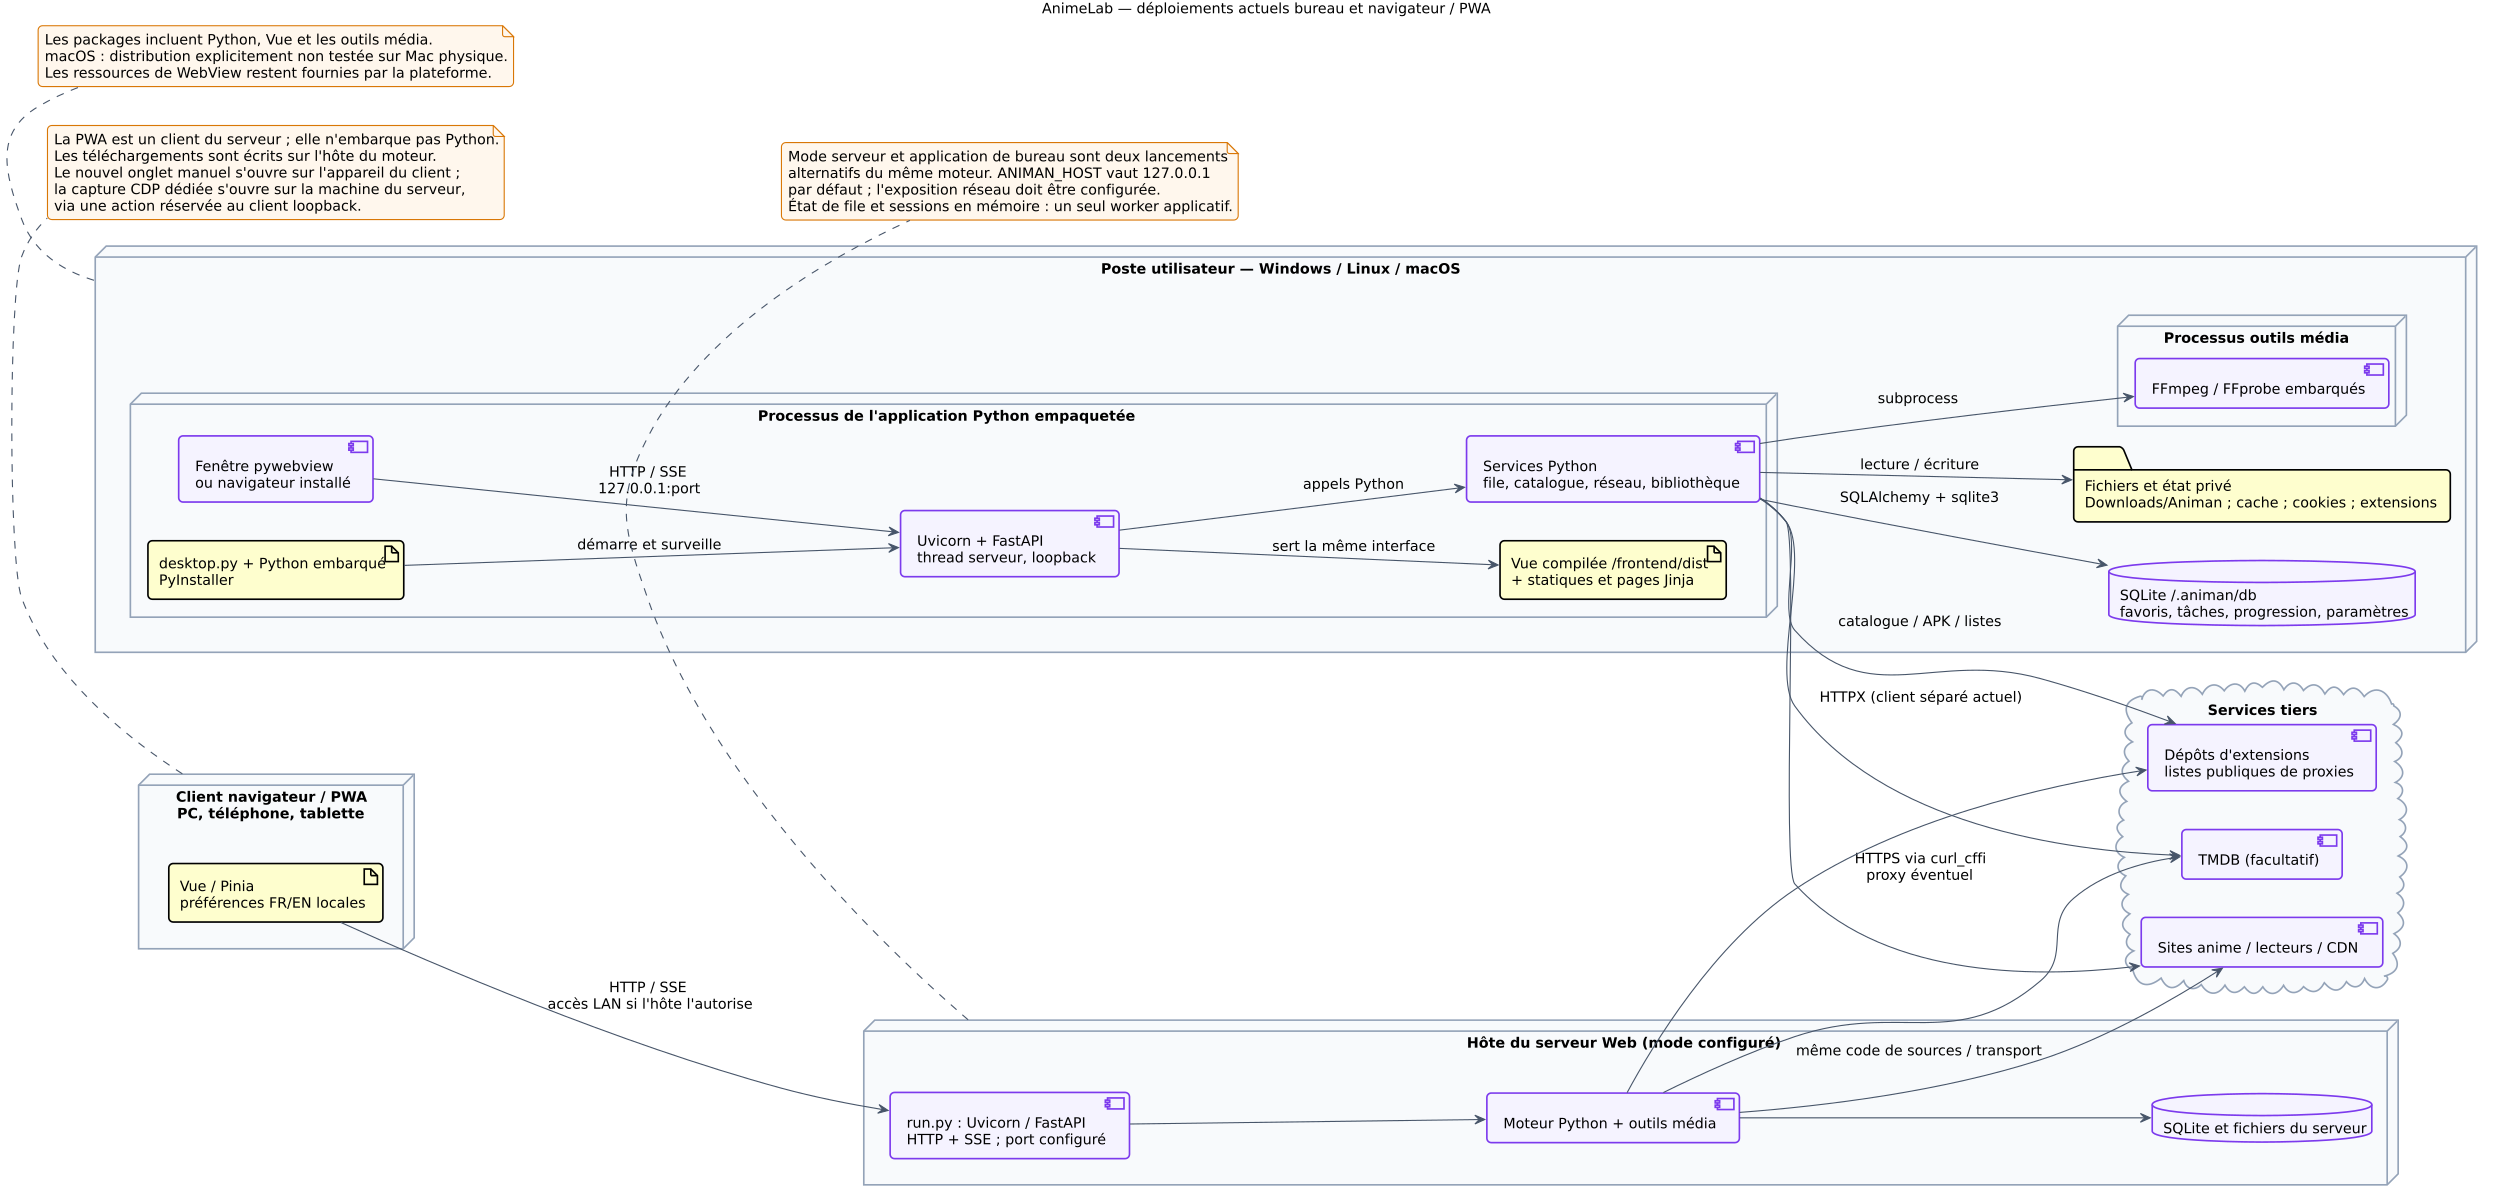
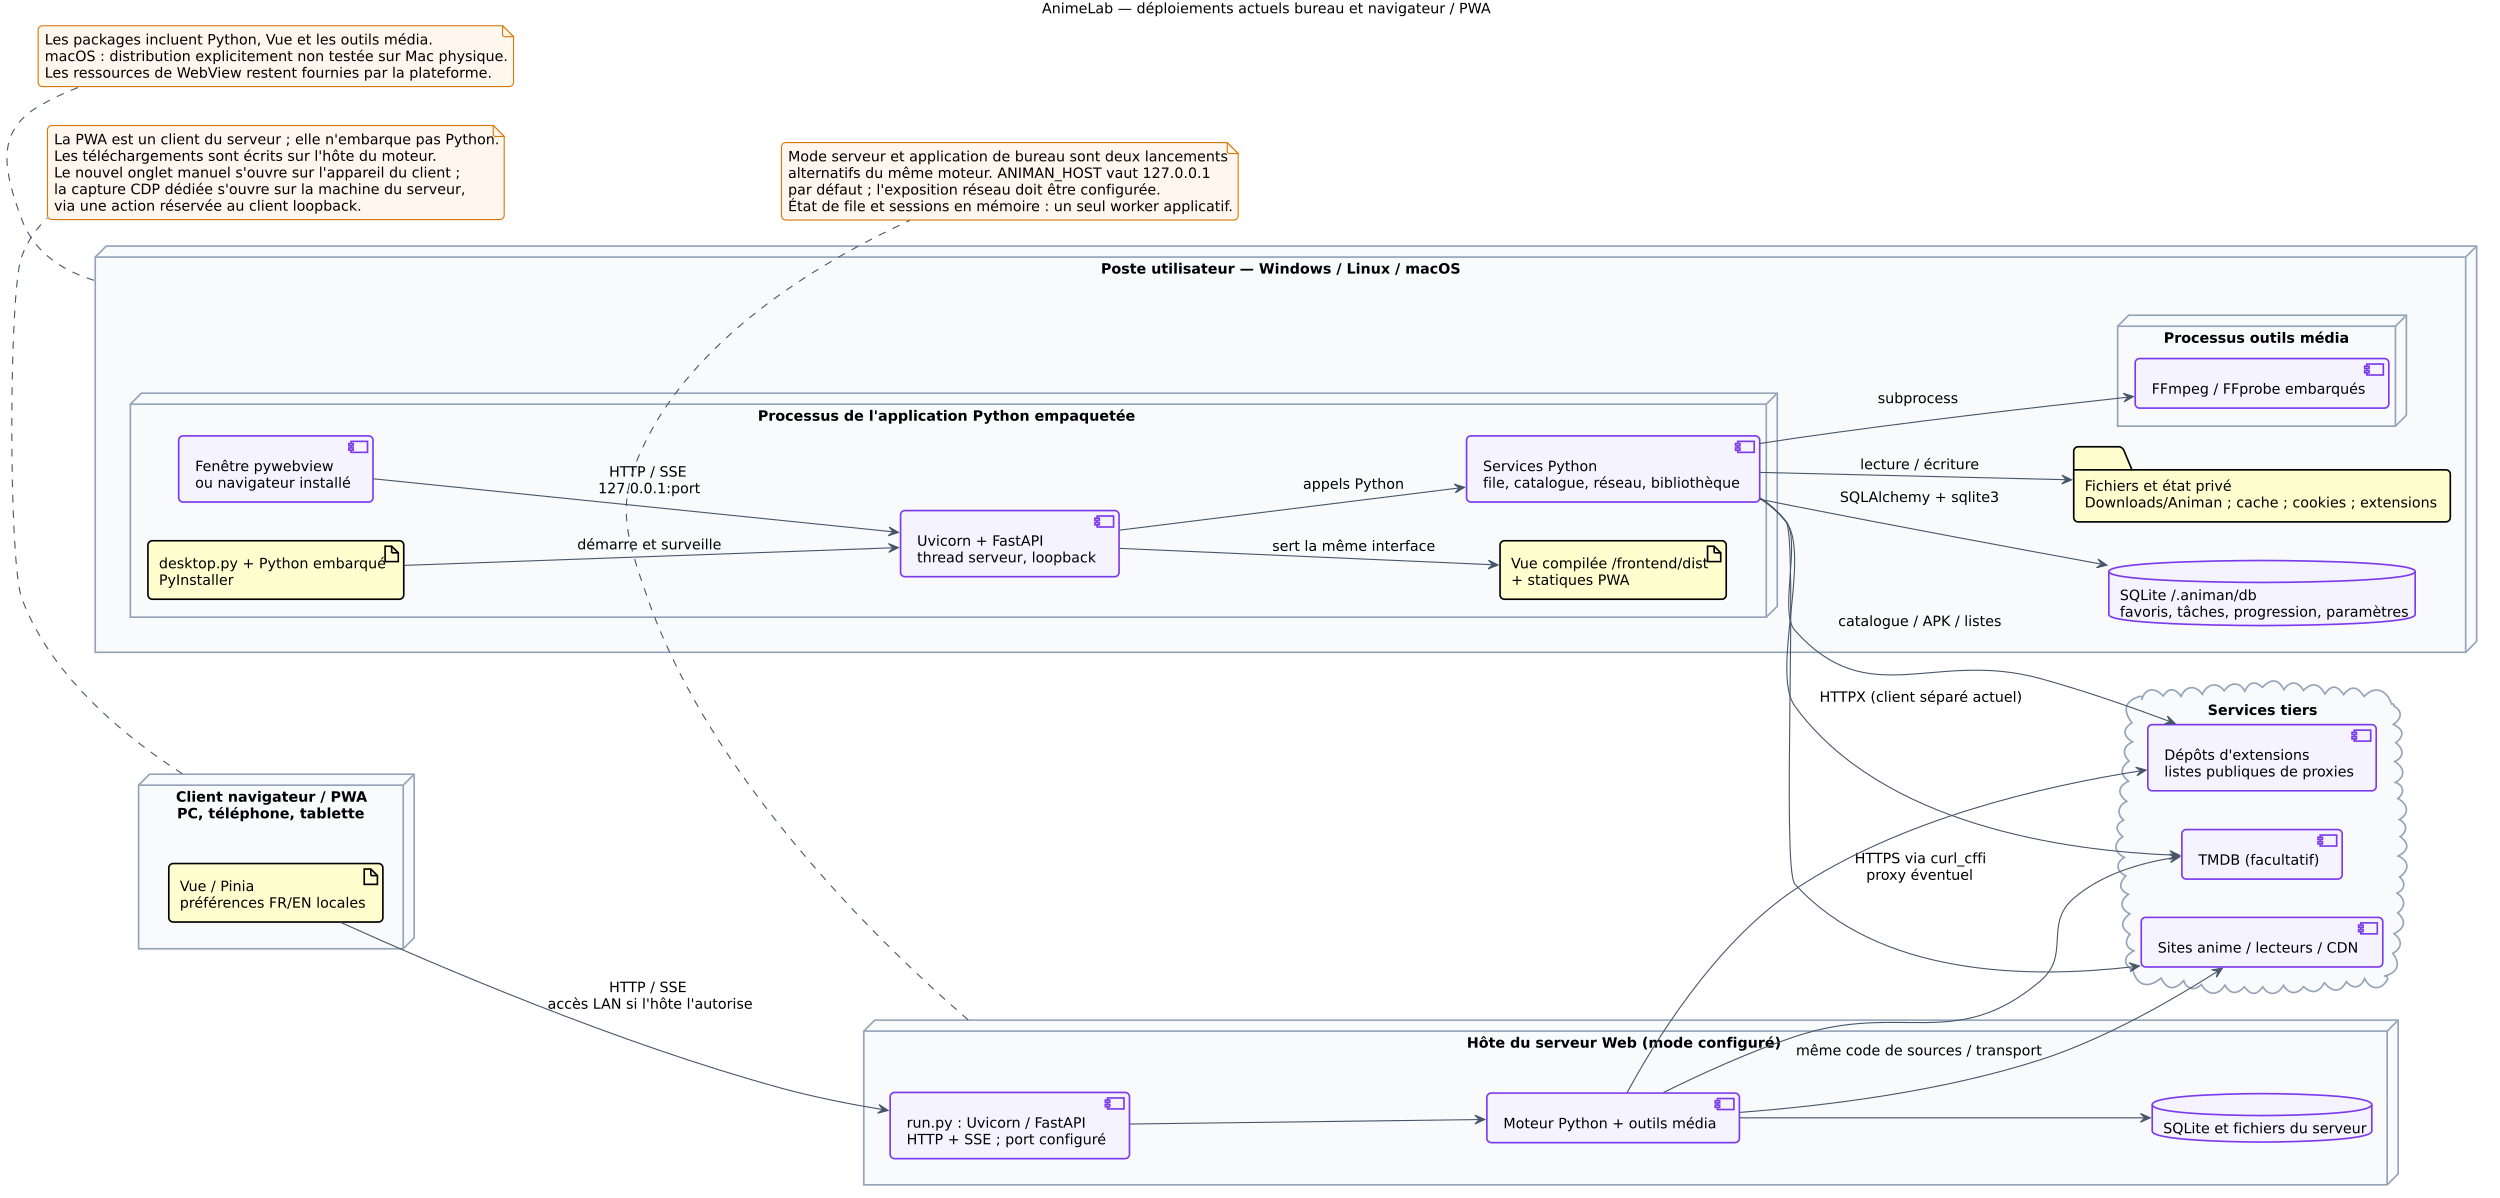
<svg xmlns="http://www.w3.org/2000/svg" contentScriptType="application/ecmascript" contentStyleType="text/css" height="1091px" preserveAspectRatio="none" style="width:2277px;height:1091px;" version="1.1" viewBox="0 0 2277 1091" width="2277px" zoomAndPan="magnify">
  <defs />
  <g>
    <text fill="#000000" font-family="DejaVu Sans" font-size="13" lengthAdjust="spacingAndGlyphs" textLength="400" x="949" y="12.067">AnimeLab — déploiements actuels bureau et navigateur / PWA</text>
    <polygon fill="#F8FAFC" points="86.74,234.133,96.74,224.133,2255.74,224.133,2255.74,584.133,2245.74,594.133,86.74,594.133,86.74,234.133" style="stroke: #94A3B8; stroke-width: 1.5;" />
    <line style="stroke: #94A3B8; stroke-width: 1.5;" x1="2245.74" x2="2254.74" y1="234.133" y2="225.133" />
    <line style="stroke: #94A3B8; stroke-width: 1.5;" x1="86.74" x2="2245.74" y1="234.133" y2="234.133" />
    <line style="stroke: #94A3B8; stroke-width: 1.5;" x1="2245.74" x2="2245.74" y1="234.133" y2="594.133" />
    <text fill="#000000" font-family="DejaVu Sans" font-size="13" font-weight="bold" lengthAdjust="spacingAndGlyphs" textLength="329" x="1002.74" y="249.2">Poste utilisateur — Windows / Linux / macOS</text>
    <polygon fill="#F8FAFC" points="118.74,368.133,128.74,358.133,1618.74,358.133,1618.74,552.133,1608.74,562.133,118.74,562.133,118.74,368.133" style="stroke: #94A3B8; stroke-width: 1.5;" />
    <line style="stroke: #94A3B8; stroke-width: 1.5;" x1="1608.74" x2="1617.74" y1="368.133" y2="359.133" />
    <line style="stroke: #94A3B8; stroke-width: 1.5;" x1="118.74" x2="1608.74" y1="368.133" y2="368.133" />
    <line style="stroke: #94A3B8; stroke-width: 1.5;" x1="1608.74" x2="1608.74" y1="368.133" y2="562.133" />
    <text fill="#000000" font-family="DejaVu Sans" font-size="13" font-weight="bold" lengthAdjust="spacingAndGlyphs" textLength="349" x="690.24" y="383.2">Processus de l'application Python empaquetée</text>
    <polygon fill="#F8FAFC" points="1928.74,297.133,1938.74,287.133,2191.74,287.133,2191.74,378.133,2181.74,388.133,1928.74,388.133,1928.74,297.133" style="stroke: #94A3B8; stroke-width: 1.5;" />
    <line style="stroke: #94A3B8; stroke-width: 1.5;" x1="2181.74" x2="2190.74" y1="297.133" y2="288.133" />
    <line style="stroke: #94A3B8; stroke-width: 1.5;" x1="1928.74" x2="2181.74" y1="297.133" y2="297.133" />
    <line style="stroke: #94A3B8; stroke-width: 1.5;" x1="2181.74" x2="2181.74" y1="297.133" y2="388.133" />
    <text fill="#000000" font-family="DejaVu Sans" font-size="13" font-weight="bold" lengthAdjust="spacingAndGlyphs" textLength="171" x="1970.74" y="312.2">Processus outils média</text>
    <polygon fill="#F8FAFC" points="126.24,715.133,136.24,705.133,377.24,705.133,377.24,854.133,367.24,864.133,126.24,864.133,126.24,715.133" style="stroke: #94A3B8; stroke-width: 1.5;" />
    <line style="stroke: #94A3B8; stroke-width: 1.5;" x1="367.24" x2="376.24" y1="715.133" y2="706.133" />
    <line style="stroke: #94A3B8; stroke-width: 1.5;" x1="126.24" x2="367.24" y1="715.133" y2="715.133" />
    <line style="stroke: #94A3B8; stroke-width: 1.5;" x1="367.24" x2="367.24" y1="715.133" y2="864.133" />
    <text fill="#000000" font-family="DejaVu Sans" font-size="13" font-weight="bold" lengthAdjust="spacingAndGlyphs" textLength="175" x="160.24" y="730.2">Client navigateur / PWA</text>
    <text fill="#000000" font-family="DejaVu Sans" font-size="13" font-weight="bold" lengthAdjust="spacingAndGlyphs" textLength="173" x="161.24" y="745.332">PC, téléphone, tablette</text>
    <polygon fill="#F8FAFC" points="786.74,939.133,796.74,929.133,2184.24,929.133,2184.24,1069.133,2174.24,1079.133,786.74,1079.133,786.74,939.133" style="stroke: #94A3B8; stroke-width: 1.5;" />
    <line style="stroke: #94A3B8; stroke-width: 1.5;" x1="2174.24" x2="2183.24" y1="939.133" y2="930.133" />
    <line style="stroke: #94A3B8; stroke-width: 1.5;" x1="786.74" x2="2174.24" y1="939.133" y2="939.133" />
    <line style="stroke: #94A3B8; stroke-width: 1.5;" x1="2174.24" x2="2174.24" y1="939.133" y2="1079.133" />
    <text fill="#000000" font-family="DejaVu Sans" font-size="13" font-weight="bold" lengthAdjust="spacingAndGlyphs" textLength="291" x="1335.99" y="954.2">Hôte du serveur Web (mode configuré)</text>
    <path d="M1950.531,637.319 C1954.139,625.709 1963.176,626.303 1970.165,633.854 C1975.962,625.49 1981.068,627.148 1986.573,634.164 C1990.819,624.166 1999.871,623.874 2005.875,632.325 C2010.126,623.276 2018.74,620.35 2025.838,629.138 C2030.989,621.694 2039.694,620.195 2044.569,629.447 C2048.474,621.491 2053.57,619.557 2060.606,625.947 C2068.05,618.436 2074.816,617.495 2080.175,628.188 C2085.581,619.691 2093.247,620.318 2097.984,628.886 C2105.705,620.783 2112.554,622.755 2117.521,631.989 C2123.727,623.084 2129.004,624.372 2134.571,632.625 C2141.765,623.361 2147.764,625.978 2153.304,634.38 C2163.502,623.284 2174.286,629.169 2178.24,641.133 C2179.798,640.744 2180.41,641.376 2180.265,642.918 C2189.142,648.121 2186.975,654.874 2179.964,659.794 C2188.921,664.088 2190.519,669.895 2182.106,676.427 C2188.754,681.547 2190.6,689.364 2181.141,693.579 C2189.245,698.637 2191.961,707.041 2181.716,712.652 C2189.642,715.328 2190.261,722.467 2183.959,727.319 C2192.671,731.783 2195.416,740.683 2185.36,746.517 C2192.765,750.091 2192.724,757.749 2186.047,761.949 C2195.12,768.649 2193.573,774.71 2184.34,779.643 C2194.772,784.296 2194.374,792.668 2185.728,798.71 C2191.409,804.303 2190.318,810.015 2183.297,813.524 C2190.828,818.731 2191.357,825.713 2183.927,831.446 C2192.45,839.441 2189.725,845.651 2180.51,850.458 C2188.545,856.332 2187.888,863.514 2179.333,868.292 C2187.28,878.833 2183.144,886.3 2171.24,889.133 C2173.486,888.464 2174.851,889.723 2174.592,891.991 C2168.686,902.707 2158.9,901.654 2153.664,891.324 C2150.284,899.856 2143.189,901.412 2137.129,894.128 C2131.074,904.918 2124.036,903.327 2117.006,895.162 C2112.118,904.059 2105.921,905.77 2098.079,898.654 C2092.438,906.082 2084.481,905.866 2079.878,897.461 C2075.072,905.608 2067.046,908.271 2060.972,898.823 C2055.145,906.915 2050.003,906.454 2044.177,898.822 C2037.768,905.516 2031.578,906.154 2026.502,897.307 C2019.832,907.364 2011.101,906.791 2004.93,896.771 C1999.114,902.473 1991.612,901.553 1988.974,893.17 C1981.189,901.564 1973.93,902.357 1968.357,890.875 C1955.992,900.931 1945.915,898.036 1942.24,882.133 C1943.266,882.452 1943.552,883.07 1942.829,883.955 C1933.416,878.482 1933.821,870.936 1943.397,866.066 C1936.046,863.289 1934.739,856.543 1939.988,850.928 C1930.582,844.893 1931.726,838.479 1939.833,832.299 C1930.77,827.921 1930.429,820.18 1938.566,814.572 C1929.169,810.37 1930.166,804.122 1936.135,797.705 C1927.522,793.851 1926.509,786.055 1934.797,780.859 C1925.334,776.486 1924.591,767.864 1933.333,762.071 C1927.249,756.886 1925.664,751.292 1934.205,746.95 C1927.276,741.149 1929.432,733.305 1937.023,729.905 C1928.612,723.457 1928.319,716.415 1938.614,711.592 C1931.194,705.437 1930.752,699.036 1939.075,693.278 C1932.778,686.438 1933.563,679.855 1942.253,675.729 C1933.878,670.676 1932.817,663.93 1941.752,658.377 C1933.262,646.964 1934.801,638.464 1949.24,634.133 C1951.341,634.284 1951.858,635.778 1950.531,637.319 " fill="#F8FAFC" style="stroke: #94A3B8; stroke-width: 1.5;" />
    <text fill="#000000" font-family="DejaVu Sans" font-size="13" font-weight="bold" lengthAdjust="spacingAndGlyphs" textLength="99" x="2010.74" y="651.2">Services tiers</text>
    <path d="M1920.74,520.503 C1920.74,510.503 2060.24,510.503 2060.24,510.503 C2060.24,510.503 2199.74,510.503 2199.74,520.503 L2199.74,559.768 C2199.74,569.768 2060.24,569.768 2060.24,569.768 C2060.24,569.768 1920.74,569.768 1920.74,559.768 L1920.74,520.503 " fill="#F5F3FF" style="stroke: #7C3AED; stroke-width: 1.5;" />
    <path d="M1920.74,520.503 C1920.74,530.503 2060.24,530.503 2060.24,530.503 C2060.24,530.503 2199.74,530.503 2199.74,520.503 " fill="none" style="stroke: #7C3AED; stroke-width: 1.5;" />
    <text fill="#000000" font-family="DejaVu Sans" font-size="13" lengthAdjust="spacingAndGlyphs" textLength="122" x="1930.74" y="546.57">SQLite /.animan/db</text>
    <text fill="#000000" font-family="DejaVu Sans" font-size="13" lengthAdjust="spacingAndGlyphs" textLength="259" x="1930.74" y="561.702">favoris, tâches, progression, paramètres</text>
    <path d="M1892.74,406.933 L1930.74,406.933 A6,6 0 0 1 1934.74,410.933 L1941.74,427.933 L2227.74,427.933 A4,4 0 0 1 2231.74,431.933 L2231.74,471.331 A4,4 0 0 1 2227.74,475.331 L1892.74,475.331 A4,4 0 0 1 1888.74,471.331 L1888.74,410.933 A4,4 0 0 1 1892.74,406.933 " fill="#FEFECE" style="stroke: #000000; stroke-width: 1.5;" />
    <line style="stroke: #000000; stroke-width: 1.5;" x1="1888.74" x2="1941.74" y1="427.933" y2="427.933" />
    <text fill="#000000" font-family="DejaVu Sans" font-size="13" lengthAdjust="spacingAndGlyphs" textLength="130" x="1898.74" y="447">Fichiers et état privé</text>
    <text fill="#000000" font-family="DejaVu Sans" font-size="13" lengthAdjust="spacingAndGlyphs" textLength="313" x="1898.74" y="462.132">Downloads/Animan ; cache ; cookies ; extensions</text>
    <rect fill="#FEFECE" height="53.266" rx="4" ry="4" style="stroke: #000000; stroke-width: 1.5;" width="233" x="134.74" y="492.503" />
    <polygon fill="#FEFECE" points="350.74,497.503,350.74,511.503,362.74,511.503,362.74,503.503,356.74,497.503,350.74,497.503" style="stroke: #000000; stroke-width: 1.5;" />
    <line style="stroke: #000000; stroke-width: 1.5;" x1="356.74" x2="356.74" y1="497.503" y2="503.503" />
    <line style="stroke: #000000; stroke-width: 1.5;" x1="362.74" x2="356.74" y1="503.503" y2="503.503" />
    <text fill="#000000" font-family="DejaVu Sans" font-size="13" lengthAdjust="spacingAndGlyphs" textLength="203" x="144.74" y="517.57">desktop.py + Python embarqué</text>
    <text fill="#000000" font-family="DejaVu Sans" font-size="13" lengthAdjust="spacingAndGlyphs" textLength="65" x="144.74" y="532.702">PyInstaller</text>
    <rect fill="#F5F3FF" height="60.266" rx="4" ry="4" style="stroke: #7C3AED; stroke-width: 1.5;" width="177" x="162.74" y="397.003" />
    <rect fill="#F5F3FF" height="10" style="stroke: #7C3AED; stroke-width: 1.5;" width="15" x="319.74" y="402.003" />
    <rect fill="#F5F3FF" height="2" style="stroke: #7C3AED; stroke-width: 1.5;" width="4" x="317.74" y="404.003" />
    <rect fill="#F5F3FF" height="2" style="stroke: #7C3AED; stroke-width: 1.5;" width="4" x="317.74" y="408.003" />
    <text fill="#000000" font-family="DejaVu Sans" font-size="13" lengthAdjust="spacingAndGlyphs" textLength="120" x="177.74" y="429.07">Fenêtre pywebview</text>
    <text fill="#000000" font-family="DejaVu Sans" font-size="13" lengthAdjust="spacingAndGlyphs" textLength="137" x="177.74" y="444.202">ou navigateur installé</text>
    <rect fill="#F5F3FF" height="60.266" rx="4" ry="4" style="stroke: #7C3AED; stroke-width: 1.5;" width="199" x="820.24" y="465.003" />
    <rect fill="#F5F3FF" height="10" style="stroke: #7C3AED; stroke-width: 1.5;" width="15" x="999.24" y="470.003" />
    <rect fill="#F5F3FF" height="2" style="stroke: #7C3AED; stroke-width: 1.5;" width="4" x="997.24" y="472.003" />
    <rect fill="#F5F3FF" height="2" style="stroke: #7C3AED; stroke-width: 1.5;" width="4" x="997.24" y="476.003" />
    <text fill="#000000" font-family="DejaVu Sans" font-size="13" lengthAdjust="spacingAndGlyphs" textLength="114" x="835.24" y="497.07">Uvicorn + FastAPI</text>
    <text fill="#000000" font-family="DejaVu Sans" font-size="13" lengthAdjust="spacingAndGlyphs" textLength="159" x="835.24" y="512.202">thread serveur, loopback</text>
    <rect fill="#FEFECE" height="53.266" rx="4" ry="4" style="stroke: #000000; stroke-width: 1.5;" width="206" x="1366.24" y="492.503" />
    <polygon fill="#FEFECE" points="1555.24,497.503,1555.24,511.503,1567.24,511.503,1567.24,503.503,1561.24,497.503,1555.24,497.503" style="stroke: #000000; stroke-width: 1.5;" />
    <line style="stroke: #000000; stroke-width: 1.5;" x1="1561.24" x2="1561.24" y1="497.503" y2="503.503" />
    <line style="stroke: #000000; stroke-width: 1.5;" x1="1567.24" x2="1561.24" y1="503.503" y2="503.503" />
    <text fill="#000000" font-family="DejaVu Sans" font-size="13" lengthAdjust="spacingAndGlyphs" textLength="176" x="1376.24" y="517.57">Vue compilée /frontend/dist</text>
-     <text fill="#000000" font-family="DejaVu Sans" font-size="13" lengthAdjust="spacingAndGlyphs" textLength="163" x="1376.24" y="532.702">+ statiques et pages Jinja</text>
+     <text fill="#000000" font-family="DejaVu Sans" font-size="13" lengthAdjust="spacingAndGlyphs" textLength="106" x="1376.24" y="532.702">+ statiques PWA</text>
    <rect fill="#F5F3FF" height="60.266" rx="4" ry="4" style="stroke: #7C3AED; stroke-width: 1.5;" width="267" x="1335.74" y="397.003" />
    <rect fill="#F5F3FF" height="10" style="stroke: #7C3AED; stroke-width: 1.5;" width="15" x="1582.74" y="402.003" />
    <rect fill="#F5F3FF" height="2" style="stroke: #7C3AED; stroke-width: 1.5;" width="4" x="1580.74" y="404.003" />
    <rect fill="#F5F3FF" height="2" style="stroke: #7C3AED; stroke-width: 1.5;" width="4" x="1580.74" y="408.003" />
    <text fill="#000000" font-family="DejaVu Sans" font-size="13" lengthAdjust="spacingAndGlyphs" textLength="102" x="1350.74" y="429.07">Services Python</text>
    <text fill="#000000" font-family="DejaVu Sans" font-size="13" lengthAdjust="spacingAndGlyphs" textLength="227" x="1350.74" y="444.202">file, catalogue, réseau, bibliothèque</text>
    <rect fill="#F5F3FF" height="45.133" rx="4" ry="4" style="stroke: #7C3AED; stroke-width: 1.5;" width="231" x="1944.74" y="326.563" />
    <rect fill="#F5F3FF" height="10" style="stroke: #7C3AED; stroke-width: 1.5;" width="15" x="2155.74" y="331.563" />
    <rect fill="#F5F3FF" height="2" style="stroke: #7C3AED; stroke-width: 1.5;" width="4" x="2153.74" y="333.563" />
    <rect fill="#F5F3FF" height="2" style="stroke: #7C3AED; stroke-width: 1.5;" width="4" x="2153.74" y="337.563" />
    <text fill="#000000" font-family="DejaVu Sans" font-size="13" lengthAdjust="spacingAndGlyphs" textLength="191" x="1959.74" y="358.63">FFmpeg / FFprobe embarqués</text>
    <rect fill="#FEFECE" height="53.266" rx="4" ry="4" style="stroke: #000000; stroke-width: 1.5;" width="195" x="153.74" y="786.503" />
    <polygon fill="#FEFECE" points="331.74,791.503,331.74,805.503,343.74,805.503,343.74,797.503,337.74,791.503,331.74,791.503" style="stroke: #000000; stroke-width: 1.5;" />
    <line style="stroke: #000000; stroke-width: 1.5;" x1="337.74" x2="337.74" y1="791.503" y2="797.503" />
    <line style="stroke: #000000; stroke-width: 1.5;" x1="343.74" x2="337.74" y1="797.503" y2="797.503" />
    <text fill="#000000" font-family="DejaVu Sans" font-size="13" lengthAdjust="spacingAndGlyphs" textLength="67" x="163.74" y="811.57">Vue / Pinia</text>
    <text fill="#000000" font-family="DejaVu Sans" font-size="13" lengthAdjust="spacingAndGlyphs" textLength="165" x="163.74" y="826.702">préférences FR/EN locales</text>
    <rect fill="#F5F3FF" height="60.266" rx="4" ry="4" style="stroke: #7C3AED; stroke-width: 1.5;" width="218" x="810.74" y="995.003" />
    <rect fill="#F5F3FF" height="10" style="stroke: #7C3AED; stroke-width: 1.5;" width="15" x="1008.74" y="1000.003" />
    <rect fill="#F5F3FF" height="2" style="stroke: #7C3AED; stroke-width: 1.5;" width="4" x="1006.74" y="1002.003" />
    <rect fill="#F5F3FF" height="2" style="stroke: #7C3AED; stroke-width: 1.5;" width="4" x="1006.74" y="1006.003" />
    <text fill="#000000" font-family="DejaVu Sans" font-size="13" lengthAdjust="spacingAndGlyphs" textLength="159" x="825.74" y="1027.07">run.py : Uvicorn / FastAPI</text>
    <text fill="#000000" font-family="DejaVu Sans" font-size="13" lengthAdjust="spacingAndGlyphs" textLength="178" x="825.74" y="1042.203">HTTP + SSE ; port configuré</text>
    <rect fill="#F5F3FF" height="45.133" rx="4" ry="4" style="stroke: #7C3AED; stroke-width: 1.5;" width="230" x="1354.24" y="995.563" />
    <rect fill="#F5F3FF" height="10" style="stroke: #7C3AED; stroke-width: 1.5;" width="15" x="1564.24" y="1000.563" />
    <rect fill="#F5F3FF" height="2" style="stroke: #7C3AED; stroke-width: 1.5;" width="4" x="1562.24" y="1002.563" />
    <rect fill="#F5F3FF" height="2" style="stroke: #7C3AED; stroke-width: 1.5;" width="4" x="1562.24" y="1006.563" />
    <text fill="#000000" font-family="DejaVu Sans" font-size="13" lengthAdjust="spacingAndGlyphs" textLength="190" x="1369.24" y="1027.63">Moteur Python + outils média</text>
    <path d="M1960.24,1006.063 C1960.24,996.063 2060.24,996.063 2060.24,996.063 C2060.24,996.063 2160.24,996.063 2160.24,1006.063 L2160.24,1030.196 C2160.24,1040.196 2060.24,1040.196 2060.24,1040.196 C2060.24,1040.196 1960.24,1040.196 1960.24,1030.196 L1960.24,1006.063 " fill="#F5F3FF" style="stroke: #7C3AED; stroke-width: 1.5;" />
    <path d="M1960.24,1006.063 C1960.24,1016.063 2060.24,1016.063 2060.24,1016.063 C2060.24,1016.063 2160.24,1016.063 2160.24,1006.063 " fill="none" style="stroke: #7C3AED; stroke-width: 1.5;" />
    <text fill="#000000" font-family="DejaVu Sans" font-size="13" lengthAdjust="spacingAndGlyphs" textLength="180" x="1970.24" y="1032.13">SQLite et fichiers du serveur</text>
    <rect fill="#F5F3FF" height="45.133" rx="4" ry="4" style="stroke: #7C3AED; stroke-width: 1.5;" width="220" x="1950.24" y="835.563" />
    <rect fill="#F5F3FF" height="10" style="stroke: #7C3AED; stroke-width: 1.5;" width="15" x="2150.24" y="840.563" />
    <rect fill="#F5F3FF" height="2" style="stroke: #7C3AED; stroke-width: 1.5;" width="4" x="2148.24" y="842.563" />
    <rect fill="#F5F3FF" height="2" style="stroke: #7C3AED; stroke-width: 1.5;" width="4" x="2148.24" y="846.563" />
    <text fill="#000000" font-family="DejaVu Sans" font-size="13" lengthAdjust="spacingAndGlyphs" textLength="180" x="1965.24" y="867.63">Sites anime / lecteurs / CDN</text>
    <rect fill="#F5F3FF" height="60.266" rx="4" ry="4" style="stroke: #7C3AED; stroke-width: 1.5;" width="208" x="1956.24" y="660.003" />
    <rect fill="#F5F3FF" height="10" style="stroke: #7C3AED; stroke-width: 1.5;" width="15" x="2144.24" y="665.003" />
    <rect fill="#F5F3FF" height="2" style="stroke: #7C3AED; stroke-width: 1.5;" width="4" x="2142.24" y="667.003" />
    <rect fill="#F5F3FF" height="2" style="stroke: #7C3AED; stroke-width: 1.5;" width="4" x="2142.24" y="671.003" />
    <text fill="#000000" font-family="DejaVu Sans" font-size="13" lengthAdjust="spacingAndGlyphs" textLength="130" x="1971.24" y="692.07">Dépôts d'extensions</text>
    <text fill="#000000" font-family="DejaVu Sans" font-size="13" lengthAdjust="spacingAndGlyphs" textLength="168" x="1971.24" y="707.202">listes publiques de proxies</text>
    <rect fill="#F5F3FF" height="45.133" rx="4" ry="4" style="stroke: #7C3AED; stroke-width: 1.5;" width="146" x="1987.24" y="755.563" />
    <rect fill="#F5F3FF" height="10" style="stroke: #7C3AED; stroke-width: 1.5;" width="15" x="2113.24" y="760.563" />
    <rect fill="#F5F3FF" height="2" style="stroke: #7C3AED; stroke-width: 1.5;" width="4" x="2111.24" y="762.563" />
    <rect fill="#F5F3FF" height="2" style="stroke: #7C3AED; stroke-width: 1.5;" width="4" x="2111.24" y="766.563" />
    <text fill="#000000" font-family="DejaVu Sans" font-size="13" lengthAdjust="spacingAndGlyphs" textLength="106" x="2002.24" y="787.63">TMDB (facultatif)</text>
    <path d="M711.74,133.863 L711.74,196.394 A4,4 0 0 0 715.74,200.394 L1123.74,200.394 A4,4 0 0 0 1127.74,196.394 L1127.74,139.863 L1117.74,129.863 L715.74,129.863 A4,4 0 0 0 711.74,133.863 " fill="#FFF7ED" style="stroke: #D97706; stroke-width: 1.0;" />
    <path d="M1117.74,129.863 L1117.74,137.863 A2,2 0 0 0 1119.74,139.863 L1127.74,139.863 L1117.74,129.863 " fill="#FFF7ED" style="stroke: #D97706; stroke-width: 1.0;" />
    <text fill="#000000" font-family="DejaVu Sans" font-size="13" lengthAdjust="spacingAndGlyphs" textLength="392" x="717.74" y="146.93">Mode serveur et application de bureau sont deux lancements</text>
    <text fill="#000000" font-family="DejaVu Sans" font-size="13" lengthAdjust="spacingAndGlyphs" textLength="380" x="717.74" y="162.062">alternatifs du même moteur. ANIMAN_HOST vaut 127.0.0.1</text>
    <text fill="#000000" font-family="DejaVu Sans" font-size="13" lengthAdjust="spacingAndGlyphs" textLength="330" x="717.74" y="177.195">par défaut ; l'exposition réseau doit être configurée.</text>
    <text fill="#000000" font-family="DejaVu Sans" font-size="13" lengthAdjust="spacingAndGlyphs" textLength="395" x="717.74" y="192.328">État de file et sessions en mémoire : un seul worker applicatif.</text>
    <path d="M43.24,118.303 L43.24,195.967 A4,4 0 0 0 47.24,199.967 L455.24,199.967 A4,4 0 0 0 459.24,195.967 L459.24,124.303 L449.24,114.303 L47.24,114.303 A4,4 0 0 0 43.24,118.303 " fill="#FFF7ED" style="stroke: #D97706; stroke-width: 1.0;" />
    <path d="M449.24,114.303 L449.24,122.303 A2,2 0 0 0 451.24,124.303 L459.24,124.303 L449.24,114.303 " fill="#FFF7ED" style="stroke: #D97706; stroke-width: 1.0;" />
    <text fill="#000000" font-family="DejaVu Sans" font-size="13" lengthAdjust="spacingAndGlyphs" textLength="395" x="49.24" y="131.37">La PWA est un client du serveur ; elle n'embarque pas Python.</text>
    <text fill="#000000" font-family="DejaVu Sans" font-size="13" lengthAdjust="spacingAndGlyphs" textLength="344" x="49.24" y="146.502">Les téléchargements sont écrits sur l'hôte du moteur.</text>
    <text fill="#000000" font-family="DejaVu Sans" font-size="13" lengthAdjust="spacingAndGlyphs" textLength="358" x="49.24" y="161.635">Le nouvel onglet manuel s'ouvre sur l'appareil du client ;</text>
    <text fill="#000000" font-family="DejaVu Sans" font-size="13" lengthAdjust="spacingAndGlyphs" textLength="366" x="49.24" y="176.768">la capture CDP dédiée s'ouvre sur la machine du serveur,</text>
    <text fill="#000000" font-family="DejaVu Sans" font-size="13" lengthAdjust="spacingAndGlyphs" textLength="272" x="49.24" y="191.901">via une action réservée au client loopback.</text>
    <path d="M34.74,27.433 L34.74,74.831 A4,4 0 0 0 38.74,78.831 L463.74,78.831 A4,4 0 0 0 467.74,74.831 L467.74,33.433 L457.74,23.433 L38.74,23.433 A4,4 0 0 0 34.74,27.433 " fill="#FFF7ED" style="stroke: #D97706; stroke-width: 1.0;" />
    <path d="M457.74,23.433 L457.74,31.433 A2,2 0 0 0 459.74,33.433 L467.74,33.433 L457.74,23.433 " fill="#FFF7ED" style="stroke: #D97706; stroke-width: 1.0;" />
    <text fill="#000000" font-family="DejaVu Sans" font-size="13" lengthAdjust="spacingAndGlyphs" textLength="347" x="40.74" y="40.5">Les packages incluent Python, Vue et les outils média.</text>
    <text fill="#000000" font-family="DejaVu Sans" font-size="13" lengthAdjust="spacingAndGlyphs" textLength="412" x="40.74" y="55.633">macOS : distribution explicitement non testée sur Mac physique.</text>
    <text fill="#000000" font-family="DejaVu Sans" font-size="13" lengthAdjust="spacingAndGlyphs" textLength="399" x="40.74" y="70.765">Les ressources de WebView restent fournies par la plateforme.</text>
    <path d="M340.05,436.093 C462.19,448.553 683.01,471.083 813.71,484.413 " fill="none" id="Window-&gt;LocalAPI" style="stroke: #475569; stroke-width: 1.0;" />
    <polygon fill="#475569" points="818.36,484.893,809.806,480.012,813.385,484.392,809.005,487.972,818.36,484.893" style="stroke: #475569; stroke-width: 1.0;" />
    <text fill="#000000" font-family="DejaVu Sans" font-size="13" lengthAdjust="spacingAndGlyphs" textLength="70" x="554.74" y="434.11">HTTP / SSE</text>
    <text fill="#000000" font-family="DejaVu Sans" font-size="13" lengthAdjust="spacingAndGlyphs" textLength="90" x="544.74" y="449.243">127.0.0.1:port</text>
    <path d="M367.95,514.963 C493.47,510.443 692.12,503.293 813.42,498.923 " fill="none" id="Launcher-&gt;LocalAPI" style="stroke: #475569; stroke-width: 1.0;" />
    <polygon fill="#475569" points="818.34,498.753,809.197,495.091,813.343,498.939,809.495,503.085,818.34,498.753" style="stroke: #475569; stroke-width: 1.0;" />
    <text fill="#000000" font-family="DejaVu Sans" font-size="13" lengthAdjust="spacingAndGlyphs" textLength="128" x="525.74" y="500.34">démarre et surveille</text>
    <path d="M1019.57,499.463 C1115.41,503.663 1260.48,510.023 1359.53,514.363 " fill="none" id="LocalAPI-&gt;Assets" style="stroke: #475569; stroke-width: 1.0;" />
    <polygon fill="#475569" points="1364.48,514.583,1355.659,510.201,1359.485,514.369,1355.317,518.194,1364.48,514.583" style="stroke: #475569; stroke-width: 1.0;" />
    <text fill="#000000" font-family="DejaVu Sans" font-size="13" lengthAdjust="spacingAndGlyphs" textLength="146" x="1158.74" y="501.76">sert la même interface</text>
    <path d="M1019.57,482.863 C1105.99,472.123 1232.44,456.423 1329.09,444.413 " fill="none" id="LocalAPI-&gt;Engine" style="stroke: #475569; stroke-width: 1.0;" />
    <polygon fill="#475569" points="1333.91,443.813,1324.487,440.947,1328.948,444.426,1325.468,448.886,1333.91,443.813" style="stroke: #475569; stroke-width: 1.0;" />
    <text fill="#000000" font-family="DejaVu Sans" font-size="13" lengthAdjust="spacingAndGlyphs" textLength="90" x="1186.74" y="445.2">appels Python</text>
    <path d="M1603.02,403.933 C1613.74,402.243 1624.41,400.623 1634.74,399.133 C1736.85,384.443 1853.24,370.963 1938.29,361.703 " fill="none" id="Engine-&gt;FF" style="stroke: #475569; stroke-width: 1.0;" />
    <polygon fill="#475569" points="1943.11,361.183,1933.737,358.157,1938.138,361.711,1934.583,366.112,1943.11,361.183" style="stroke: #475569; stroke-width: 1.0;" />
    <text fill="#000000" font-family="DejaVu Sans" font-size="13" lengthAdjust="spacingAndGlyphs" textLength="73" x="1710.24" y="367.17">subprocess</text>
    <path d="M1603.07,454.823 C1613.78,456.983 1624.43,459.113 1634.74,461.133 C1727.57,479.363 1832.05,498.823 1914.13,513.863 " fill="none" id="Engine-&gt;LocalDB" style="stroke: #475569; stroke-width: 1.0;" />
    <polygon fill="#475569" points="1919.01,514.753,1910.878,509.197,1914.092,513.852,1909.437,517.066,1919.01,514.753" style="stroke: #475569; stroke-width: 1.0;" />
    <text fill="#000000" font-family="DejaVu Sans" font-size="13" lengthAdjust="spacingAndGlyphs" textLength="142" x="1675.74" y="457.2">SQLAlchemy + sqlite3</text>
    <path d="M1603.15,430.293 C1685.57,432.253 1792.45,434.793 1882.03,436.923 " fill="none" id="Engine-&gt;LocalFiles" style="stroke: #475569; stroke-width: 1.0;" />
    <polygon fill="#475569" points="1886.93,437.033,1878.036,432.803,1881.932,436.904,1877.83,440.8,1886.93,437.033" style="stroke: #475569; stroke-width: 1.0;" />
    <text fill="#000000" font-family="DejaVu Sans" font-size="13" lengthAdjust="spacingAndGlyphs" textLength="105" x="1694.24" y="427.34">lecture / écriture</text>
    <path d="M1029.23,1023.743 C1120.96,1022.573 1252.24,1020.893 1347.33,1019.683 " fill="none" id="WebAPI-&gt;WebEngine" style="stroke: #475569; stroke-width: 1.0;" />
    <polygon fill="#475569" points="1352.31,1019.613,1343.265,1015.716,1347.31,1019.67,1343.356,1023.715,1352.31,1019.613" style="stroke: #475569; stroke-width: 1.0;" />
    <path d="M1584.5,1018.133 C1691.32,1018.133 1849.55,1018.133 1953.52,1018.133 " fill="none" id="WebEngine-&gt;WebData" style="stroke: #475569; stroke-width: 1.0;" />
    <polygon fill="#475569" points="1958.46,1018.133,1949.46,1014.133,1953.46,1018.133,1949.46,1022.133,1958.46,1018.133" style="stroke: #475569; stroke-width: 1.0;" />
    <path d="M310.4,840.173 C396.35,879.083 563.17,950.623 711.74,991.133 C741.26,999.183 773.7,1005.613 803.97,1010.613 " fill="none" id="WebUI-&gt;WebAPI" style="stroke: #475569; stroke-width: 1.0;" />
    <polygon fill="#475569" points="808.89,1011.413,800.645,1006.026,803.954,1010.614,799.366,1013.923,808.89,1011.413" style="stroke: #475569; stroke-width: 1.0;" />
    <text fill="#000000" font-family="DejaVu Sans" font-size="13" lengthAdjust="spacingAndGlyphs" textLength="70" x="554.74" y="903.61">HTTP / SSE</text>
    <text fill="#000000" font-family="DejaVu Sans" font-size="13" lengthAdjust="spacingAndGlyphs" textLength="182" x="498.74" y="918.742">accès LAN si l'hôte l'autorise</text>
    <path d="M1603.22,453.553 C1612.17,459.423 1620.21,466.523 1626.74,475.133 C1637.81,489.743 1622.43,791.533 1634.74,805.133 C1710.55,888.933 1846.21,891.843 1943.79,880.413 " fill="none" id="Engine-&gt;Sources" style="stroke: #475569; stroke-width: 1.0;" />
    <polygon fill="#475569" points="1948.65,879.823,1939.236,876.93,1943.686,880.422,1940.194,884.872,1948.65,879.823" style="stroke: #475569; stroke-width: 1.0;" />
    <text fill="#000000" font-family="DejaVu Sans" font-size="13" lengthAdjust="spacingAndGlyphs" textLength="115" x="1689.24" y="786.2">HTTPS via curl_cffi</text>
    <text fill="#000000" font-family="DejaVu Sans" font-size="13" lengthAdjust="spacingAndGlyphs" textLength="94" x="1699.74" y="801.332">proxy éventuel</text>
    <path d="M1603.06,454.193 C1611.98,459.923 1620.06,466.823 1626.74,475.133 C1640.56,492.343 1620.04,557.663 1634.74,574.133 C1702.3,649.823 1760.94,591.133 1858.74,618.133 C1898.16,629.013 1940.94,643.933 1976.81,657.363 " fill="none" id="Engine-&gt;Repos" style="stroke: #475569; stroke-width: 1.0;" />
    <polygon fill="#475569" points="1981.09,658.973,1974.074,652.06,1976.41,657.212,1971.258,659.548,1981.09,658.973" style="stroke: #475569; stroke-width: 1.0;" />
    <text fill="#000000" font-family="DejaVu Sans" font-size="13" lengthAdjust="spacingAndGlyphs" textLength="145" x="1674.24" y="570.2">catalogue / APK / listes</text>
    <path d="M1603,453.723 C1612,459.553 1620.11,466.603 1626.74,475.133 C1649.66,504.653 1612.71,612.933 1634.74,643.133 C1713.89,751.653 1881.04,775.063 1980.35,778.893 " fill="none" id="Engine-&gt;TMDB" style="stroke: #475569; stroke-width: 1.0;" />
    <polygon fill="#475569" points="1985.28,779.063,1976.422,774.757,1980.283,778.891,1976.148,782.752,1985.28,779.063" style="stroke: #475569; stroke-width: 1.0;" />
    <text fill="#000000" font-family="DejaVu Sans" font-size="13" lengthAdjust="spacingAndGlyphs" textLength="179" x="1657.24" y="639.2">HTTPX (client séparé actuel)</text>
    <path d="M1584.37,1013.193 C1663.06,1007.243 1769.19,994.103 1858.74,965.133 C1918.37,945.843 1981.21,909.283 2020.3,884.323 " fill="none" id="WebEngine-&gt;Sources" style="stroke: #475569; stroke-width: 1.0;" />
    <polygon fill="#475569" points="2024.15,881.853,2014.416,883.355,2019.944,884.557,2018.742,890.084,2024.15,881.853" style="stroke: #475569; stroke-width: 1.0;" />
    <text fill="#000000" font-family="DejaVu Sans" font-size="13" lengthAdjust="spacingAndGlyphs" textLength="222" x="1635.74" y="961.2">même code de sources / transport</text>
    <path d="M1481.98,995.173 C1505.16,952.163 1561.04,859.363 1634.74,810.133 C1730.14,746.403 1859.25,716.163 1949.95,702.053 " fill="none" id="WebEngine-&gt;Repos" style="stroke: #475569; stroke-width: 1.0;" />
    <polygon fill="#475569" points="1954.65,701.333,1945.148,698.742,1949.708,702.09,1946.359,706.649,1954.65,701.333" style="stroke: #475569; stroke-width: 1.0;" />
    <path d="M1515,995.073 C1547.54,979.033 1593.02,958.113 1634.74,944.133 C1731.55,911.693 1781.11,959.463 1858.74,893.133 C1886.03,869.813 1861.52,841.543 1888.74,818.133 C1914.02,796.383 1948.94,785.933 1980.59,781.083 " fill="none" id="WebEngine-&gt;TMDB" style="stroke: #475569; stroke-width: 1.0;" />
    <polygon fill="#475569" points="1985.38,780.403,1975.909,777.701,1980.429,781.102,1977.028,785.622,1985.38,780.403" style="stroke: #475569; stroke-width: 1.0;" />
-     <path d="M881.777,928.842 C881.408,928.524 881.037,928.203 880.663,927.881 C879.916,927.235 879.161,926.581 878.396,925.918 C876.868,924.591 875.307,923.229 873.712,921.833 C848.209,899.488 814.475,868.25 778.725,830.489 C707.225,754.968 627.66,653.358 589.74,544.633 C568.36,483.363 559.91,456.263 589.74,398.633 C639.57,302.333 749.45,237.223 828.74,200.723 " fill="none" id="Server-GMN337" style="stroke: #475569; stroke-width: 1.0; stroke-dasharray: 7.0,7.0;" />
-     <path d="M166.092,704.794 C165.709,704.546 165.325,704.297 164.94,704.047 C164.172,703.547 163.401,703.044 162.629,702.536 C161.083,701.521 159.53,700.492 157.971,699.447 C154.852,697.357 151.707,695.208 148.545,693 C97.948,657.673 42.91,607.268 19.74,544.633 C7.75,512.223 7.75,266.043 19.74,233.633 C24.88,219.743 32.94,208.213 43.03,198.673 " fill="none" id="Web-GMN340" style="stroke: #475569; stroke-width: 1.0; stroke-dasharray: 7.0,7.0;" />
-     <path d="M85.618,255.285 C85.24,255.17 84.864,255.054 84.488,254.936 C83.737,254.701 82.989,254.46 82.243,254.215 C80.753,253.724 79.276,253.212 77.813,252.68 C74.887,251.614 72.017,250.465 69.215,249.226 C46.792,239.312 28.63,223.665 19.74,199.633 C3.76,156.453 -4.85,120.633 34.74,97.133 C46.38,90.223 58.93,84.333 71.9,79.333 " fill="none" id="Desktop-GMN343" style="stroke: #475569; stroke-width: 1.0; stroke-dasharray: 7.0,7.0;" />
+     <path d="M881.777,928.842 C881.408,928.524 881.037,928.203 880.663,927.881 C879.916,927.235 879.161,926.581 878.396,925.918 C876.868,924.591 875.307,923.229 873.712,921.833 C848.209,899.488 814.475,868.25 778.725,830.489 C707.225,754.968 627.66,653.358 589.74,544.633 C568.36,483.363 559.91,456.263 589.74,398.633 C639.57,302.333 749.45,237.223 828.74,200.723 " fill="none" id="Server-GMN41" style="stroke: #475569; stroke-width: 1.0; stroke-dasharray: 7.0,7.0;" />
+     <path d="M166.092,704.794 C165.709,704.546 165.325,704.297 164.94,704.047 C164.172,703.547 163.401,703.044 162.629,702.536 C161.083,701.521 159.53,700.492 157.971,699.447 C154.852,697.357 151.707,695.208 148.545,693 C97.948,657.673 42.91,607.268 19.74,544.633 C7.75,512.223 7.75,266.043 19.74,233.633 C24.88,219.743 32.94,208.213 43.03,198.673 " fill="none" id="Web-GMN44" style="stroke: #475569; stroke-width: 1.0; stroke-dasharray: 7.0,7.0;" />
+     <path d="M85.618,255.285 C85.24,255.17 84.864,255.054 84.488,254.936 C83.737,254.701 82.989,254.46 82.243,254.215 C80.753,253.724 79.276,253.212 77.813,252.68 C74.887,251.614 72.017,250.465 69.215,249.226 C46.792,239.312 28.63,223.665 19.74,199.633 C3.76,156.453 -4.85,120.633 34.74,97.133 C46.38,90.223 58.93,84.333 71.9,79.333 " fill="none" id="Desktop-GMN47" style="stroke: #475569; stroke-width: 1.0; stroke-dasharray: 7.0,7.0;" />
  </g>
</svg>
